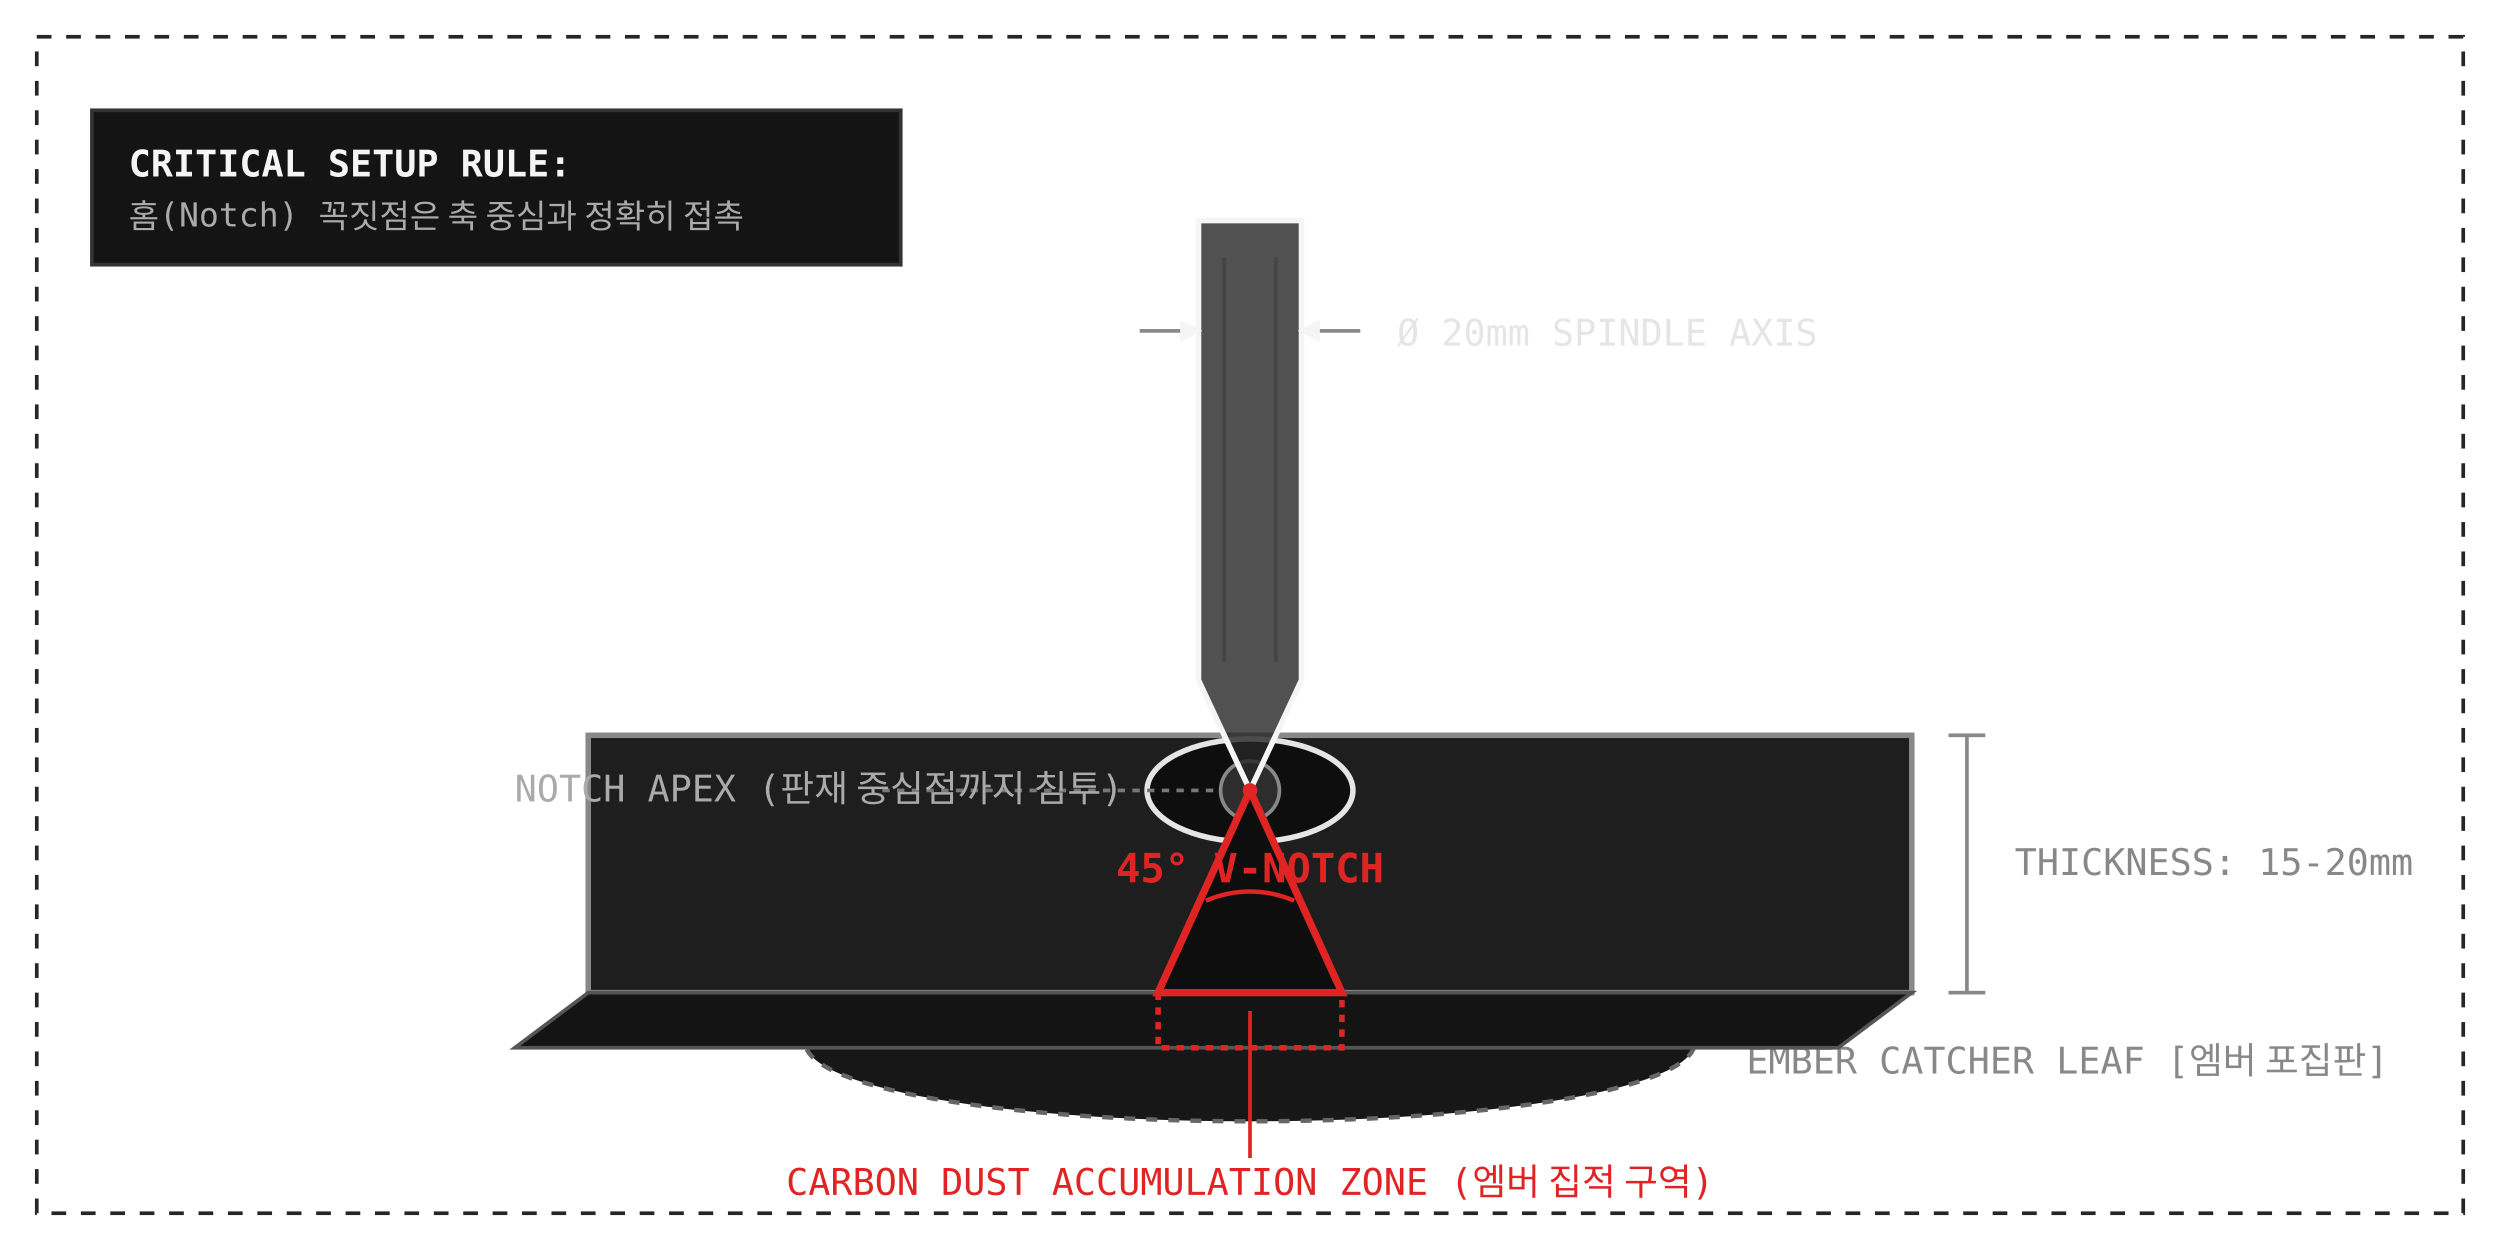
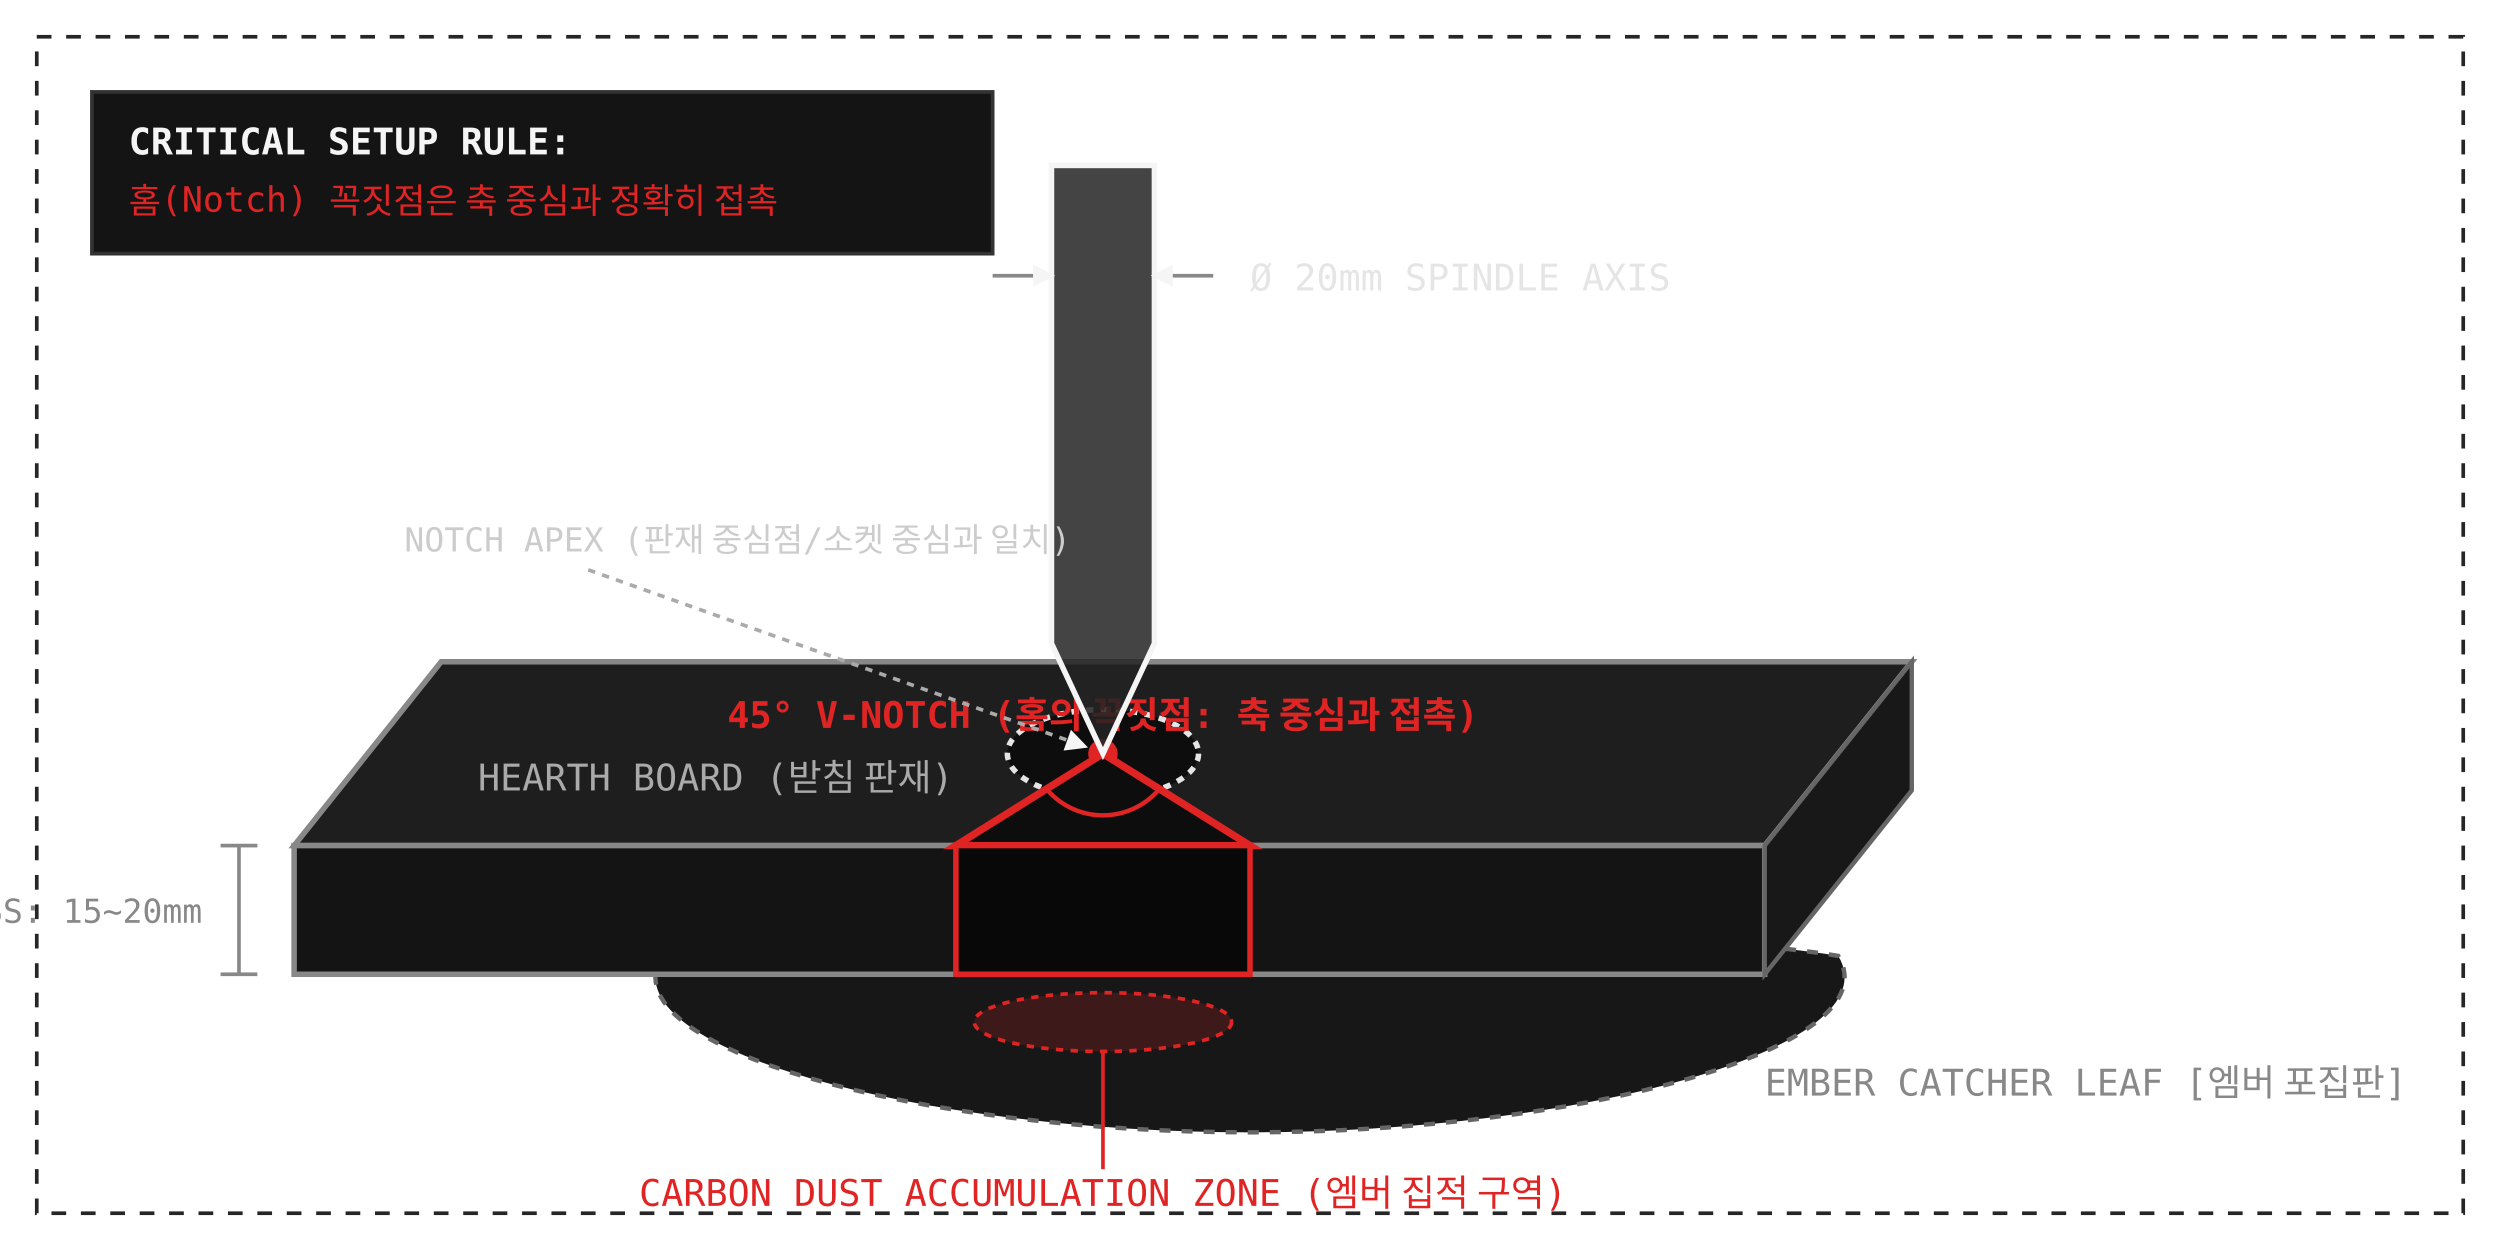
<svg xmlns="http://www.w3.org/2000/svg" viewBox="0 0 680 340" class="w-full max-w-2xl h-auto">
  <defs>
    <pattern id="diag-hatch" width="8" height="8" patternTransform="rotate(45 0 0)" patternUnits="userSpaceOnUse">
      <line x1="0" y1="0" x2="0" y2="8" stroke="#333333" stroke-width="1" />
    </pattern>
    <marker id="arrow-white" markerWidth="6" markerHeight="6" refX="5" refY="3" orient="auto">
      <path d="M0,0 L6,3 L0,6 Z" fill="#F5F5F5" />
    </marker>
    <marker id="arrow-red" markerWidth="6" markerHeight="6" refX="5" refY="3" orient="auto">
      <path d="M0,0 L6,3 L0,6 Z" fill="#E02424" />
    </marker>
  </defs>
  <rect x="10" y="10" width="660" height="320" fill="none" stroke="#262626" stroke-width="1" stroke-dasharray="4,4" />
-   <path d="M 220 280 C 260 270, 420 270, 460 280 C 470 295, 410 305, 340 305 C 270 305, 210 295, 220 280 Z" fill="#171717" stroke="#666666" stroke-width="1.2" stroke-dasharray="3,3" />
-   <text x="475" y="292" fill="#888888" font-family="'JetBrains Mono', monospace" font-size="10">EMBER CATCHER LEAF [엠버 포집판]</text>
-   <path d="M 160 200 L 520 200 L 520 270 L 160 270 Z" fill="#1f1e1e" stroke="#888888" stroke-width="1.5" />
-   <path d="M 160 270 L 520 270 L 500 285 L 140 285 Z" fill="#141414" stroke="#555555" stroke-width="1" />
-   <ellipse cx="340" cy="215" rx="28" ry="14" fill="#0e0e0e" stroke="#E5E5E5" stroke-width="1.5" />
-   <circle cx="340" cy="215" r="8" fill="#2d2d2d" stroke="#888888" stroke-width="1" />
-   <path d="M 340 215 L 315 270 L 365 270 Z" fill="#0e0e0e" stroke="#E02424" stroke-width="2" />
-   <path d="M 315 270 L 315 285 L 365 285 L 365 270" fill="none" stroke="#E02424" stroke-width="1.5" stroke-dasharray="2,2" />
-   <path d="M 328 245 A 30 30 0 0 1 352 245" fill="none" stroke="#E02424" stroke-width="1.2" />
-   <text x="340" y="240" fill="#E02424" font-family="'JetBrains Mono', monospace" font-size="11" font-weight="bold" text-anchor="middle">45° V-NOTCH</text>
-   <path d="M 326 60 L 354 60 L 354 185 L 340 215 L 326 185 Z" fill="#262626" fill-opacity="0.8" stroke="#F5F5F5" stroke-width="1.5" />
-   <line x1="333" y1="70" x2="333" y2="180" stroke="#444444" stroke-width="1" />
-   <line x1="347" y1="70" x2="347" y2="180" stroke="#444444" stroke-width="1" />
-   <line x1="310" y1="90" x2="326" y2="90" stroke="#888888" stroke-width="1" marker-end="url(#arrow-white)" />
-   <line x1="370" y1="90" x2="354" y2="90" stroke="#888888" stroke-width="1" marker-end="url(#arrow-white)" />
-   <text x="380" y="94" fill="#E5E5E5" font-family="'JetBrains Mono', monospace" font-size="10">Ø 20mm SPINDLE AXIS</text>
-   <line x1="240" y1="215" x2="332" y2="215" stroke="#777777" stroke-width="1" stroke-dasharray="2,2" />
-   <circle cx="340" cy="215" r="2" fill="#E02424" />
-   <text x="140" y="218" fill="#AAAAAA" font-family="'JetBrains Mono', monospace" font-size="10">NOTCH APEX (판재 중심점까지 침투)</text>
-   <line x1="535" y1="200" x2="535" y2="270" stroke="#888888" stroke-width="1" />
-   <line x1="530" y1="200" x2="540" y2="200" stroke="#888888" stroke-width="1" />
-   <line x1="530" y1="270" x2="540" y2="270" stroke="#888888" stroke-width="1" />
-   <text x="548" y="238" fill="#888888" font-family="'JetBrains Mono', monospace" font-size="10">THICKNESS: 15-20mm</text>
-   <rect x="25" y="30" width="220" height="42" fill="#141414" stroke="#333333" stroke-width="1" />
-   <text x="35" y="48" fill="#F5F5F5" font-family="'JetBrains Mono', monospace" font-size="10" font-weight="bold">CRITICAL SETUP RULE:</text>
-   <text x="35" y="62" fill="#AAAAAA" font-family="'JetBrains Mono', monospace" font-size="9">홈(Notch) 꼭짓점은 축 중심과 정확히 접촉</text>
-   <line x1="340" y1="275" x2="340" y2="315" stroke="#E02424" stroke-width="1" />
-   <text x="340" y="325" fill="#E02424" font-family="'JetBrains Mono', monospace" font-size="10" text-anchor="middle">CARBON DUST ACCUMULATION ZONE (엠버 집적 구역)</text>
+   <path d="M 180 260 C 240 250, 440 250, 500 260 C 515 285, 430 308, 340 308 C 250 308, 165 285, 180 260 Z" fill="#171717" stroke="#666666" stroke-width="1.2" stroke-dasharray="3,3" />
+   <text x="480" y="298" fill="#888888" font-family="'JetBrains Mono', monospace" font-size="10">EMBER CATCHER LEAF [엠버 포집판]</text>
+   <polygon points="120,180 520,180 480,230 80,230" fill="#1f1e1e" stroke="#888888" stroke-width="1.5" />
+   <polygon points="80,230 480,230 480,265 80,265" fill="#141414" stroke="#888888" stroke-width="1.5" />
+   <polygon points="480,230 520,180 520,215 480,265" fill="#181818" stroke="#666666" stroke-width="1.2" />
+   <ellipse cx="300" cy="205" rx="26" ry="12" fill="#0d0d0d" stroke="#E5E5E5" stroke-width="1.5" stroke-dasharray="2,2" />
+   <circle cx="300" cy="205" r="4" fill="#E02424" />
+   <polygon points="300,205 260,230 340,230" fill="#0d0d0d" stroke="#E02424" stroke-width="2" />
+   <polygon points="260,230 340,230 340,265 260,265" fill="#080808" stroke="#E02424" stroke-width="1.5" />
+   <path d="M 285,215 A 20 20 0 0 0 315,215" fill="none" stroke="#E02424" stroke-width="1.2" />
+   <text x="300" y="198" fill="#E02424" font-family="'JetBrains Mono', monospace" font-size="10" font-weight="bold" text-anchor="middle">45° V-NOTCH (홈의 꼭짓점: 축 중심과 접촉)</text>
+   <path d="M 286,45 L 314,45 L 314,175 L 300,205 L 286,175 Z" fill="#242424" fill-opacity="0.85" stroke="#F5F5F5" stroke-width="1.5" />
+   <line x1="293" y1="55" x2="293" y2="170" stroke="#444444" stroke-width="1" />
+   <line x1="307" y1="55" x2="307" y2="170" stroke="#444444" stroke-width="1" />
+   <line x1="270" y1="75" x2="286" y2="75" stroke="#888888" stroke-width="1" marker-end="url(#arrow-white)" />
+   <line x1="330" y1="75" x2="314" y2="75" stroke="#888888" stroke-width="1" marker-end="url(#arrow-white)" />
+   <text x="340" y="79" fill="#E5E5E5" font-family="'JetBrains Mono', monospace" font-size="10">Ø 20mm SPINDLE AXIS</text>
+   <line x1="65" y1="230" x2="65" y2="265" stroke="#888888" stroke-width="1" />
+   <line x1="60" y1="230" x2="70" y2="230" stroke="#888888" stroke-width="1" />
+   <line x1="60" y1="265" x2="70" y2="265" stroke="#888888" stroke-width="1" />
+   <text x="55" y="251" fill="#888888" font-family="'JetBrains Mono', monospace" font-size="9" text-anchor="end">THICKNESS: 15~20mm</text>
+   <text x="130" y="215" fill="#AAAAAA" font-family="'JetBrains Mono', monospace" font-size="10">HEARTH BOARD (받침 판재)</text>
+   <line x1="160" y1="155" x2="295" y2="203" stroke="#AAAAAA" stroke-width="1" stroke-dasharray="2,2" marker-end="url(#arrow-white)" />
+   <text x="110" y="150" fill="#CCCCCC" font-family="'JetBrains Mono', monospace" font-size="9">NOTCH APEX (판재 중심점/소켓 중심과 일치)</text>
+   <rect x="25" y="25" width="245" height="44" fill="#141414" stroke="#333333" stroke-width="1" />
+   <text x="35" y="42" fill="#F5F5F5" font-family="'JetBrains Mono', monospace" font-size="10" font-weight="bold">CRITICAL SETUP RULE:</text>
+   <text x="35" y="58" fill="#E02424" font-family="'JetBrains Mono', monospace" font-size="9.5">홈(Notch) 꼭짓점은 축 중심과 정확히 접촉</text>
+   <ellipse cx="300" cy="278" rx="35" ry="8" fill="#E02424" fill-opacity="0.2" stroke="#E02424" stroke-width="1" stroke-dasharray="2,2" />
+   <line x1="300" y1="286" x2="300" y2="318" stroke="#E02424" stroke-width="1" />
+   <text x="300" y="328" fill="#E02424" font-family="'JetBrains Mono', monospace" font-size="10" text-anchor="middle">CARBON DUST ACCUMULATION ZONE (엠버 집적 구역)</text>
</svg>
